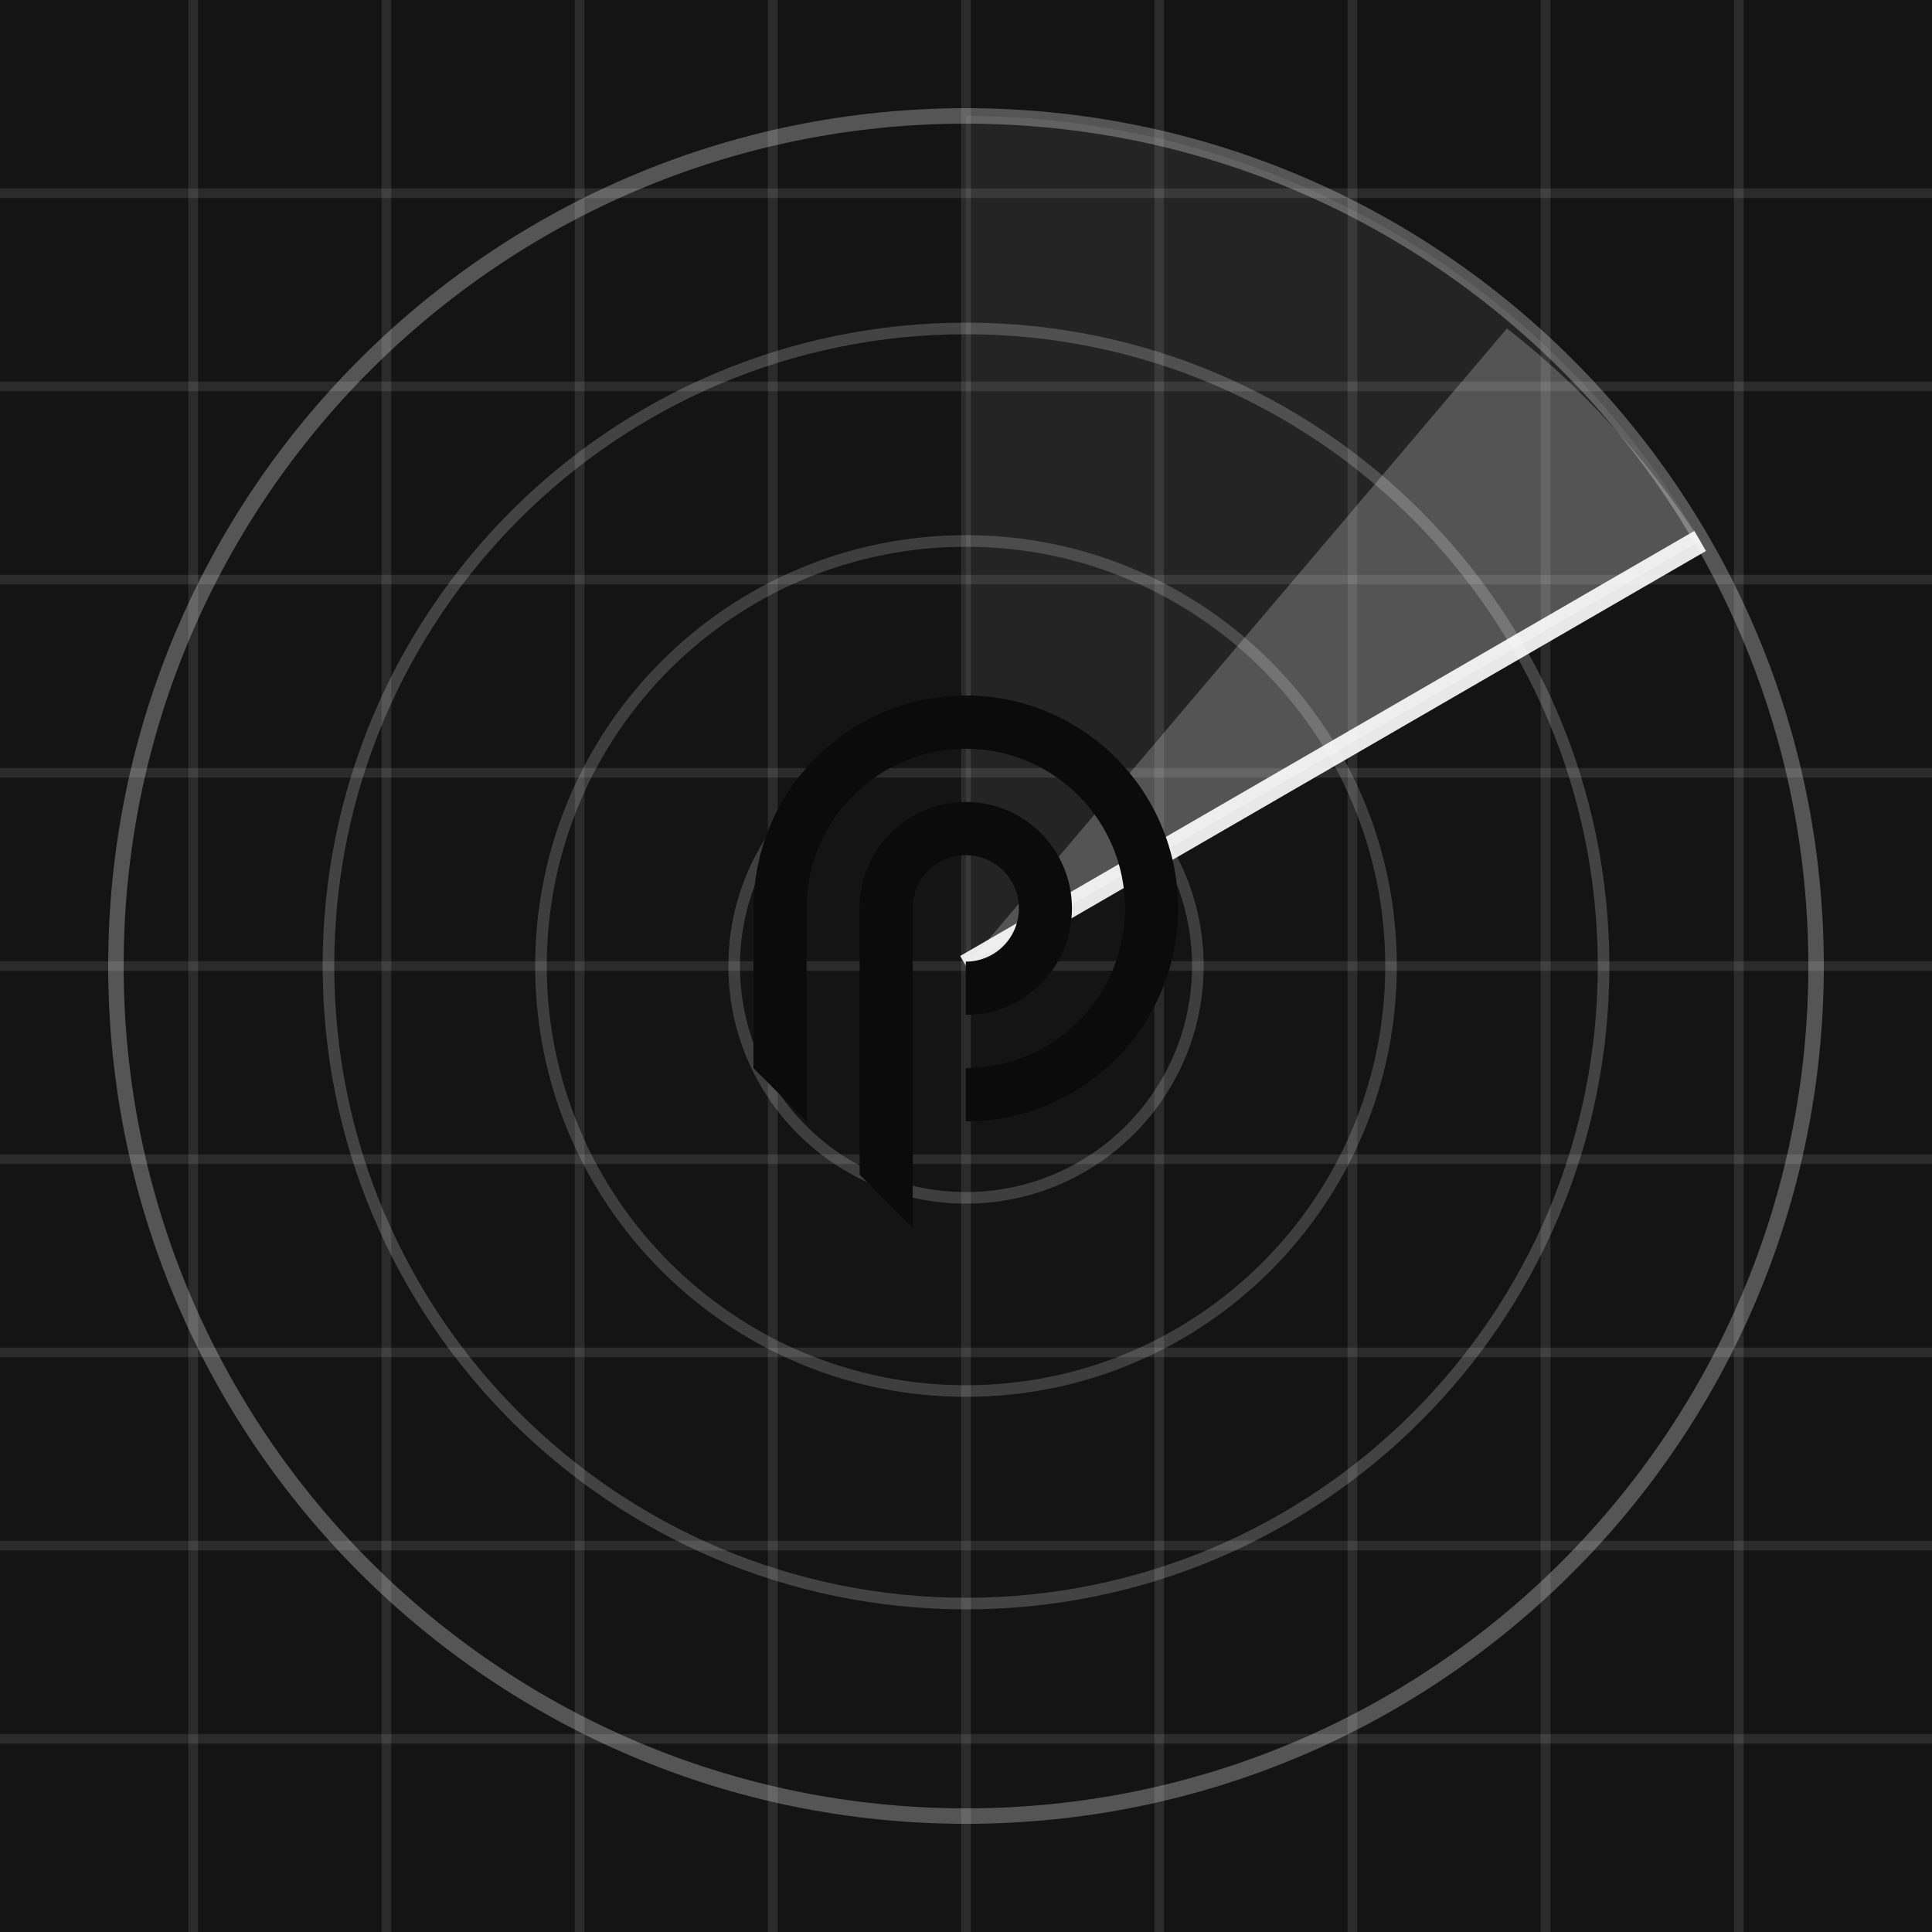
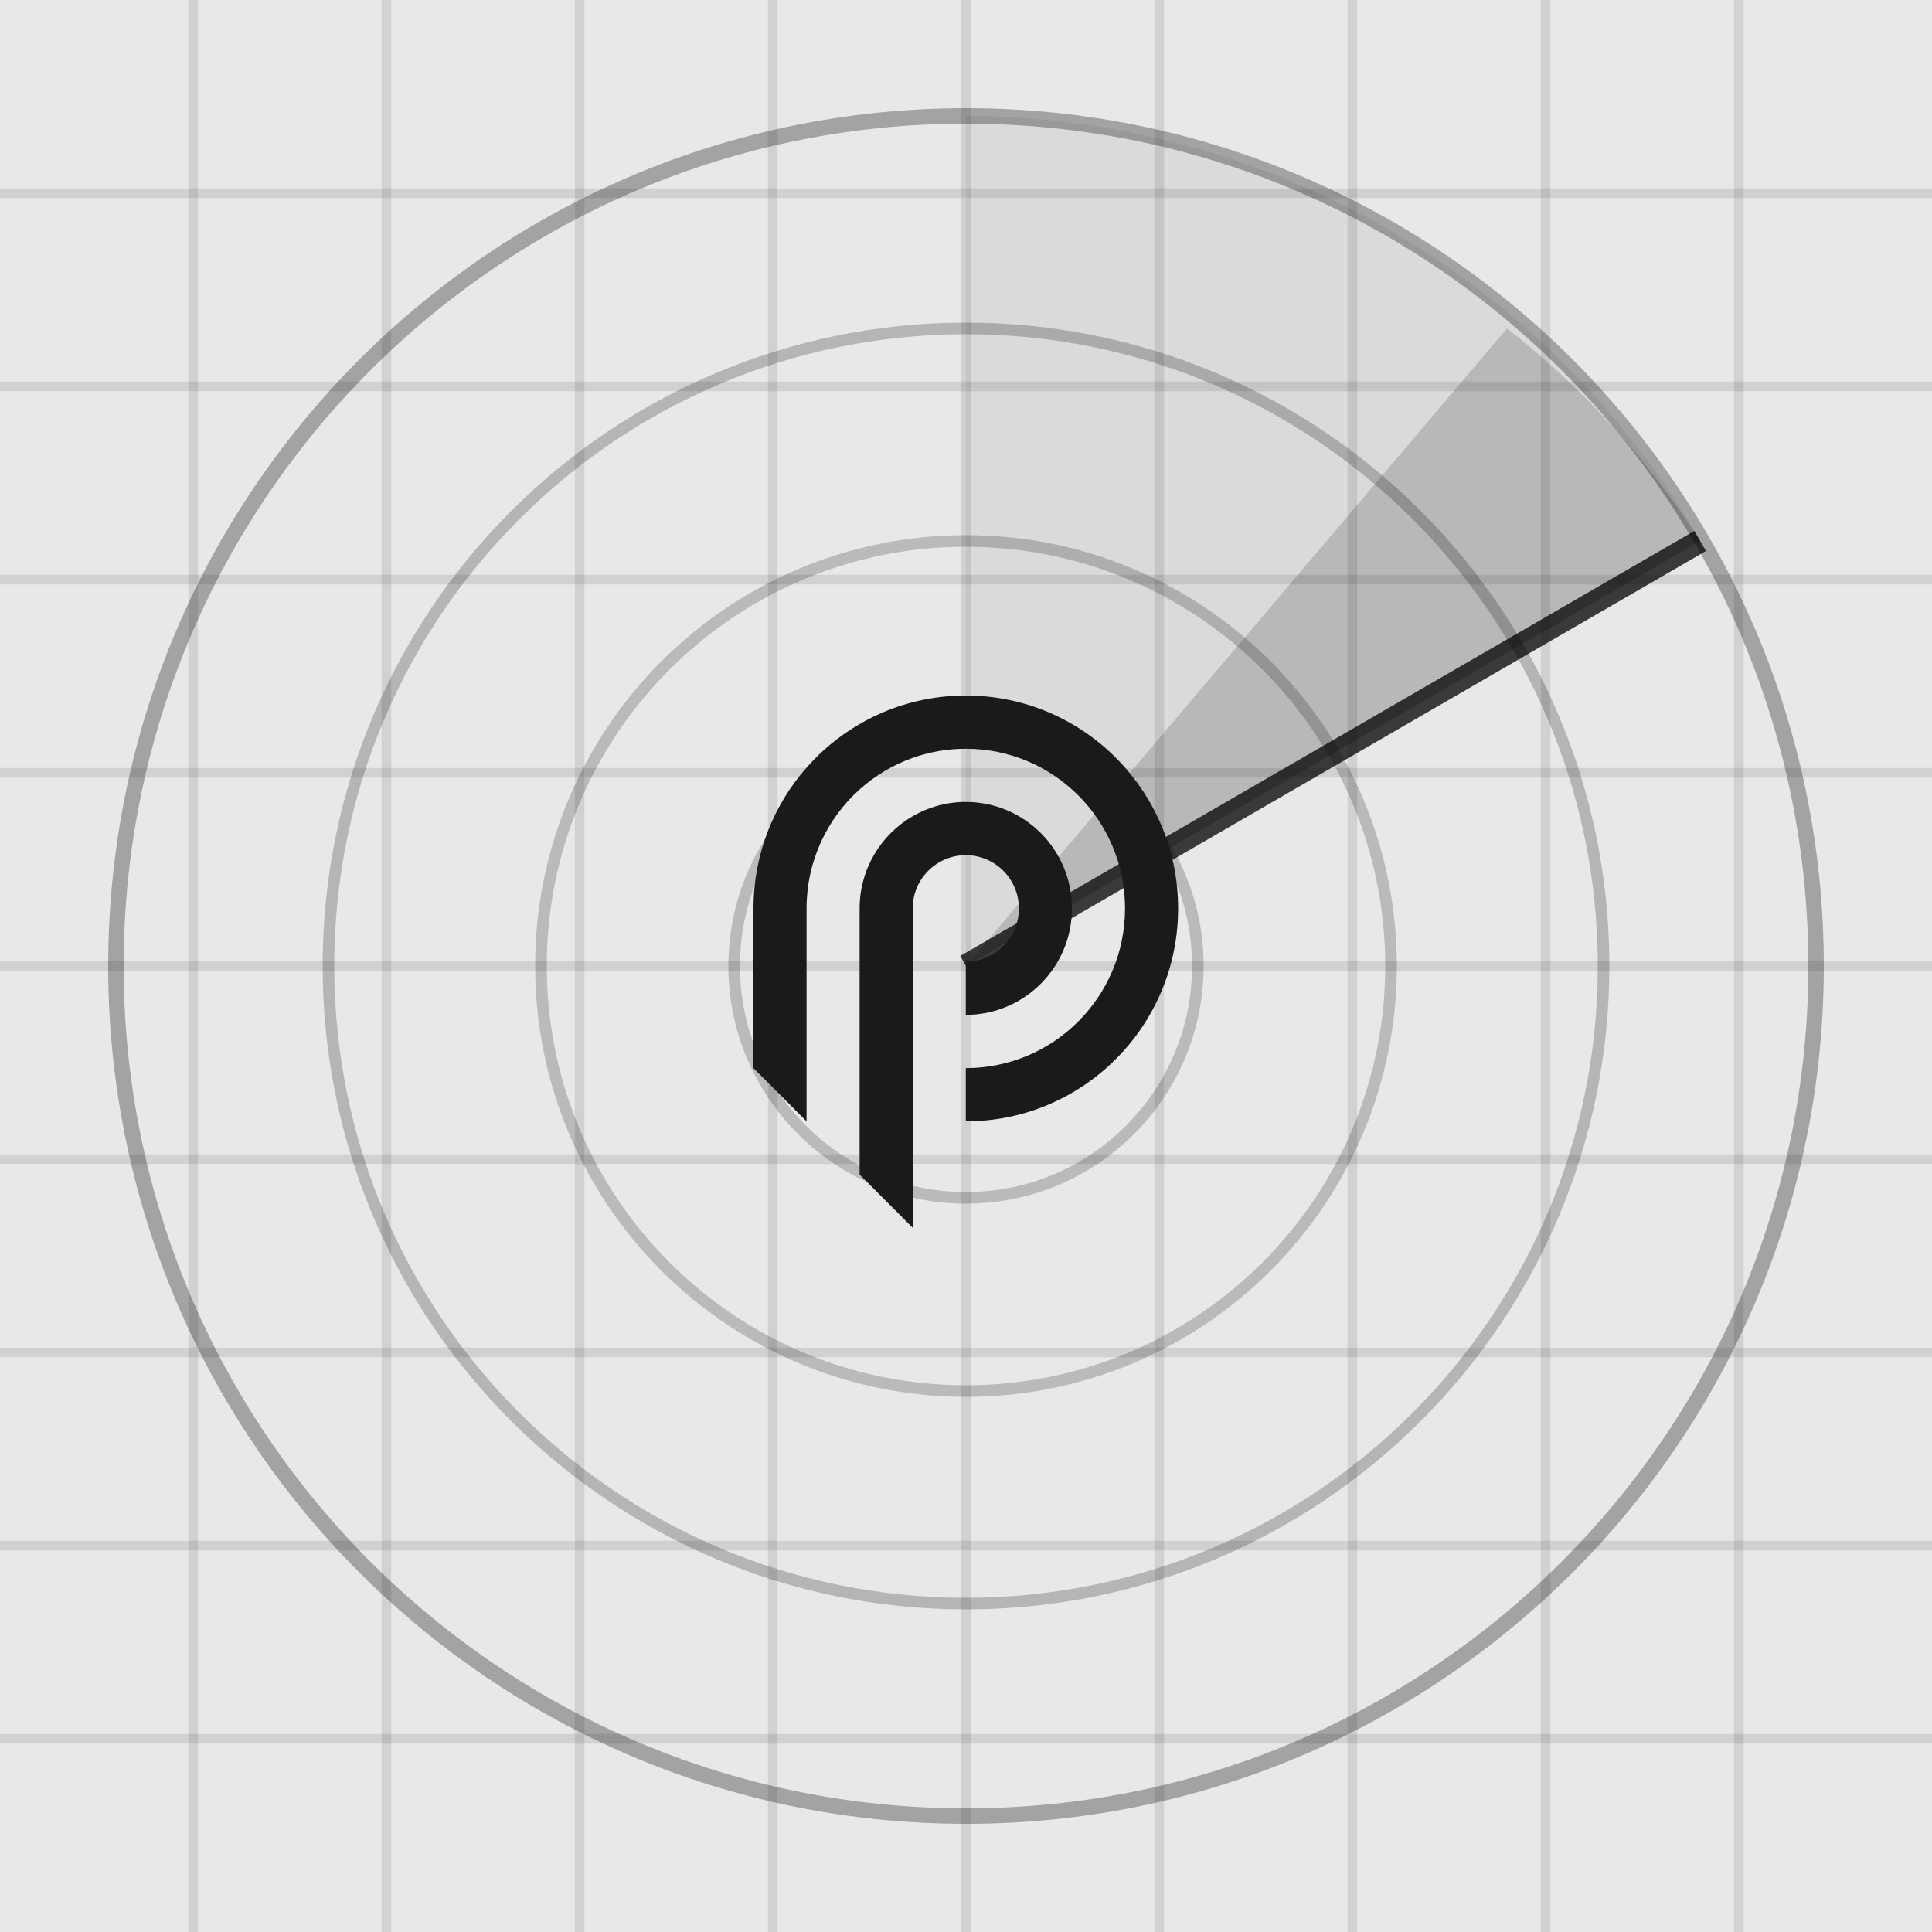
<svg xmlns="http://www.w3.org/2000/svg" viewBox="0 0 100 100">
-   <rect width="100" height="100" fill="#141414" />
-   <g stroke="rgba(255,255,255,0.10)" stroke-width="0.5">
+   <rect width="100" height="100" fill="#e8e8e8" />
+   <g stroke="rgba(0,0,0,0.10)" stroke-width="0.5">
    <line x1="10" y1="0" x2="10" y2="100" />
    <line x1="20" y1="0" x2="20" y2="100" />
    <line x1="30" y1="0" x2="30" y2="100" />
    <line x1="40" y1="0" x2="40" y2="100" />
    <line x1="50" y1="0" x2="50" y2="100" />
    <line x1="60" y1="0" x2="60" y2="100" />
    <line x1="70" y1="0" x2="70" y2="100" />
    <line x1="80" y1="0" x2="80" y2="100" />
    <line x1="90" y1="0" x2="90" y2="100" />
    <line x1="0" y1="10" x2="100" y2="10" />
    <line x1="0" y1="20" x2="100" y2="20" />
    <line x1="0" y1="30" x2="100" y2="30" />
    <line x1="0" y1="40" x2="100" y2="40" />
    <line x1="0" y1="50" x2="100" y2="50" />
    <line x1="0" y1="60" x2="100" y2="60" />
    <line x1="0" y1="70" x2="100" y2="70" />
    <line x1="0" y1="80" x2="100" y2="80" />
    <line x1="0" y1="90" x2="100" y2="90" />
  </g>
-   <path d="M50,50 L50,6 A44,44,0,0,1,88,28 Z" fill="rgba(255,255,255,0.07)" />
-   <path d="M50,50 L78,17 A44,44,0,0,1,88,28 Z" fill="rgba(255,255,255,0.22)" />
-   <circle cx="50" cy="50" r="12" fill="none" stroke="rgba(255,255,255,0.18)" stroke-width="0.6" />
-   <circle cx="50" cy="50" r="22" fill="none" stroke="rgba(255,255,255,0.18)" stroke-width="0.6" />
-   <circle cx="50" cy="50" r="33" fill="none" stroke="rgba(255,255,255,0.20)" stroke-width="0.6" />
-   <circle cx="50" cy="50" r="44" fill="none" stroke="rgba(255,255,255,0.28)" stroke-width="0.8" />
-   <line x1="50" y1="50" x2="88" y2="28" stroke="rgba(255,255,255,0.90)" stroke-width="1.2" />
-   <g transform="translate(39,36) scale(0.0102)" fill="#0b0b0b">
+   <path d="M50,50 L50,6 A44,44,0,0,1,88,28 Z" fill="rgba(0,0,0,0.06)" />
+   <path d="M50,50 L78,17 A44,44,0,0,1,88,28 Z" fill="rgba(0,0,0,0.16)" />
+   <circle cx="50" cy="50" r="12" fill="none" stroke="rgba(0,0,0,0.20)" stroke-width="0.6" />
+   <circle cx="50" cy="50" r="22" fill="none" stroke="rgba(0,0,0,0.20)" stroke-width="0.6" />
+   <circle cx="50" cy="50" r="33" fill="none" stroke="rgba(0,0,0,0.22)" stroke-width="0.6" />
+   <circle cx="50" cy="50" r="44" fill="none" stroke="rgba(0,0,0,0.30)" stroke-width="0.8" />
+   <line x1="50" y1="50" x2="88" y2="28" stroke="rgba(0,0,0,0.75)" stroke-width="1.2" />
+   <g transform="translate(39,36) scale(0.0102)" fill="#1a1a1a">
    <path d="M1346.73 1080.28C1346.73 1229.44 1226.16 1350.38 1077.36 1350.38V1620.48C1374.83 1620.48 1616.1 1378.61 1616.1 1080.28C1616.1 781.953 1374.83 540.08 1077.36 540.08C979.295 540.08 887.193 566.36 807.988 612.471C646.902 705.79 538.618 880.381 538.618 1080.4V2430.9L807.988 2701V1080.4C807.988 931.238 928.56 810.301 1077.36 810.301C1226.16 810.301 1346.73 931.238 1346.73 1080.4V1080.28Z" />
    <path d="M1077.48 0C881.231 0 697.271 52.682 538.74 144.662C437.27 203.427 346.385 278.252 269.37 365.851C101.713 556.26 0 806.528 0 1080.4V1890.7L269.37 2160.8V1080.4C269.37 840.473 373.395 624.88 538.74 476.446C616.485 406.853 707.735 351.86 808.11 316.455C892.303 286.403 983.066 270.1 1077.48 270.1C1523.75 270.1 1885.47 632.91 1885.47 1080.4C1885.47 1527.89 1523.63 1890.7 1077.48 1890.7V2160.8C1672.55 2160.8 2154.84 1677.05 2154.84 1080.4C2154.84 483.746 1672.55 0 1077.48 0Z" />
  </g>
</svg>
